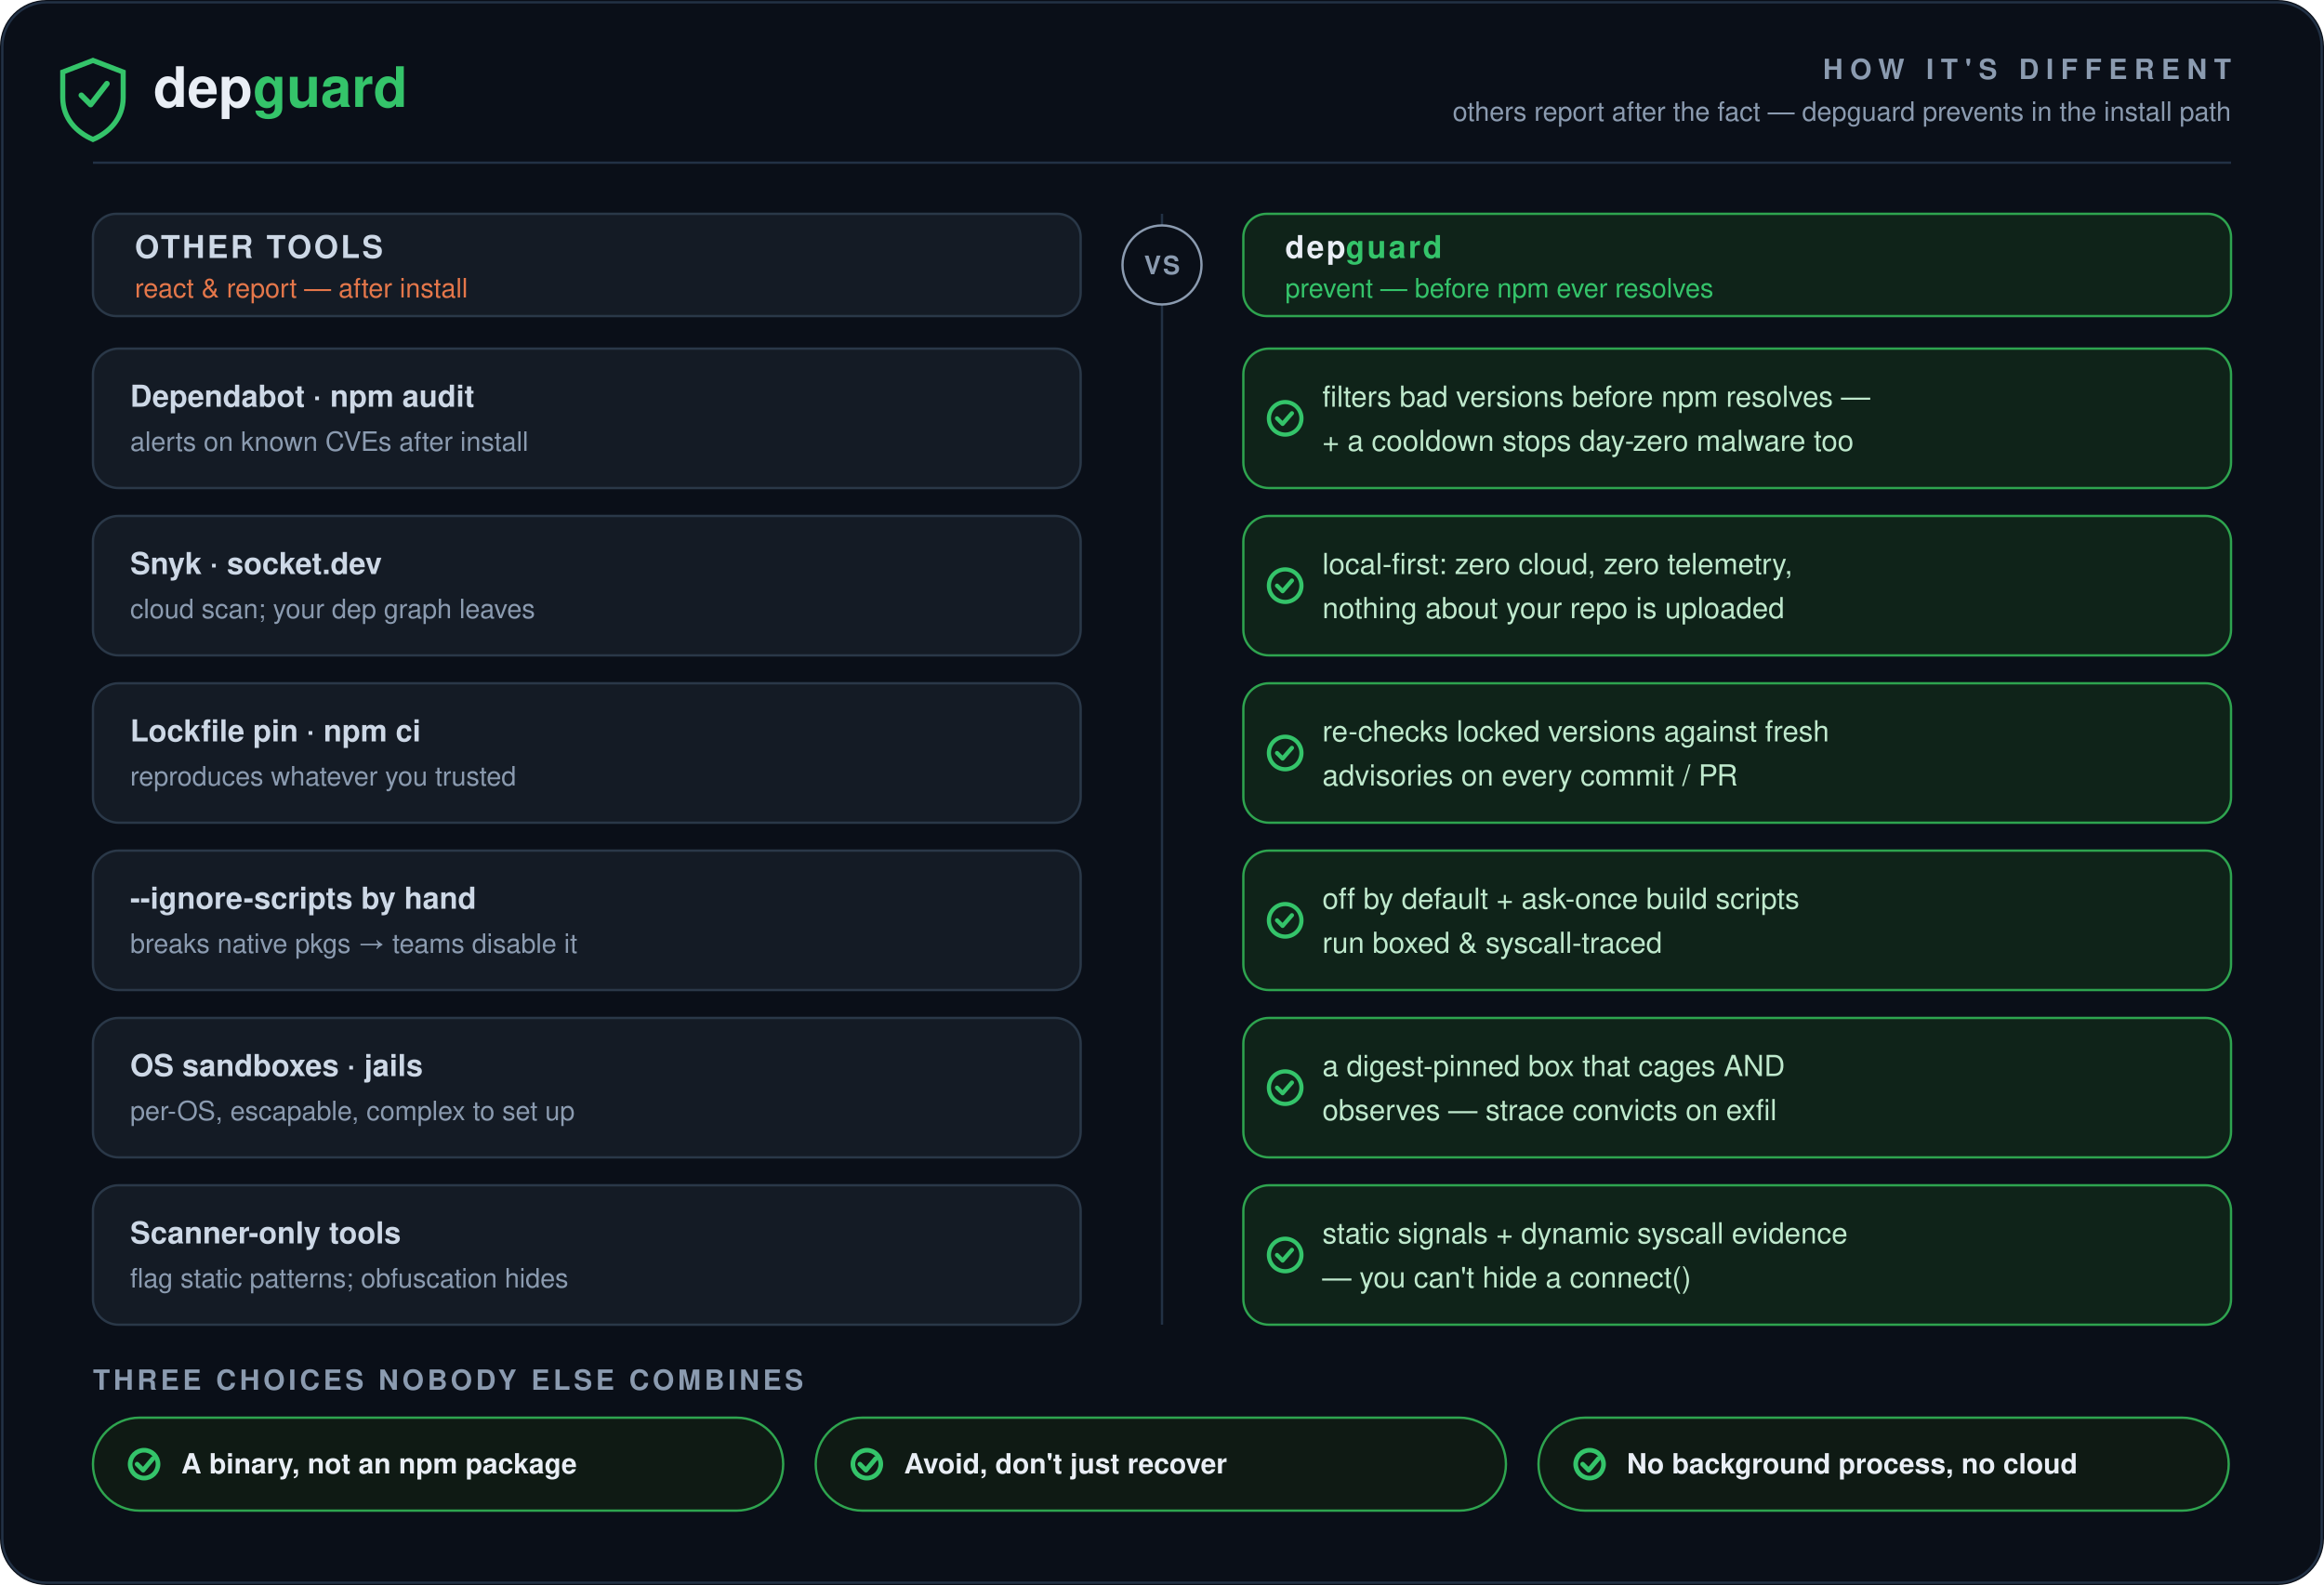
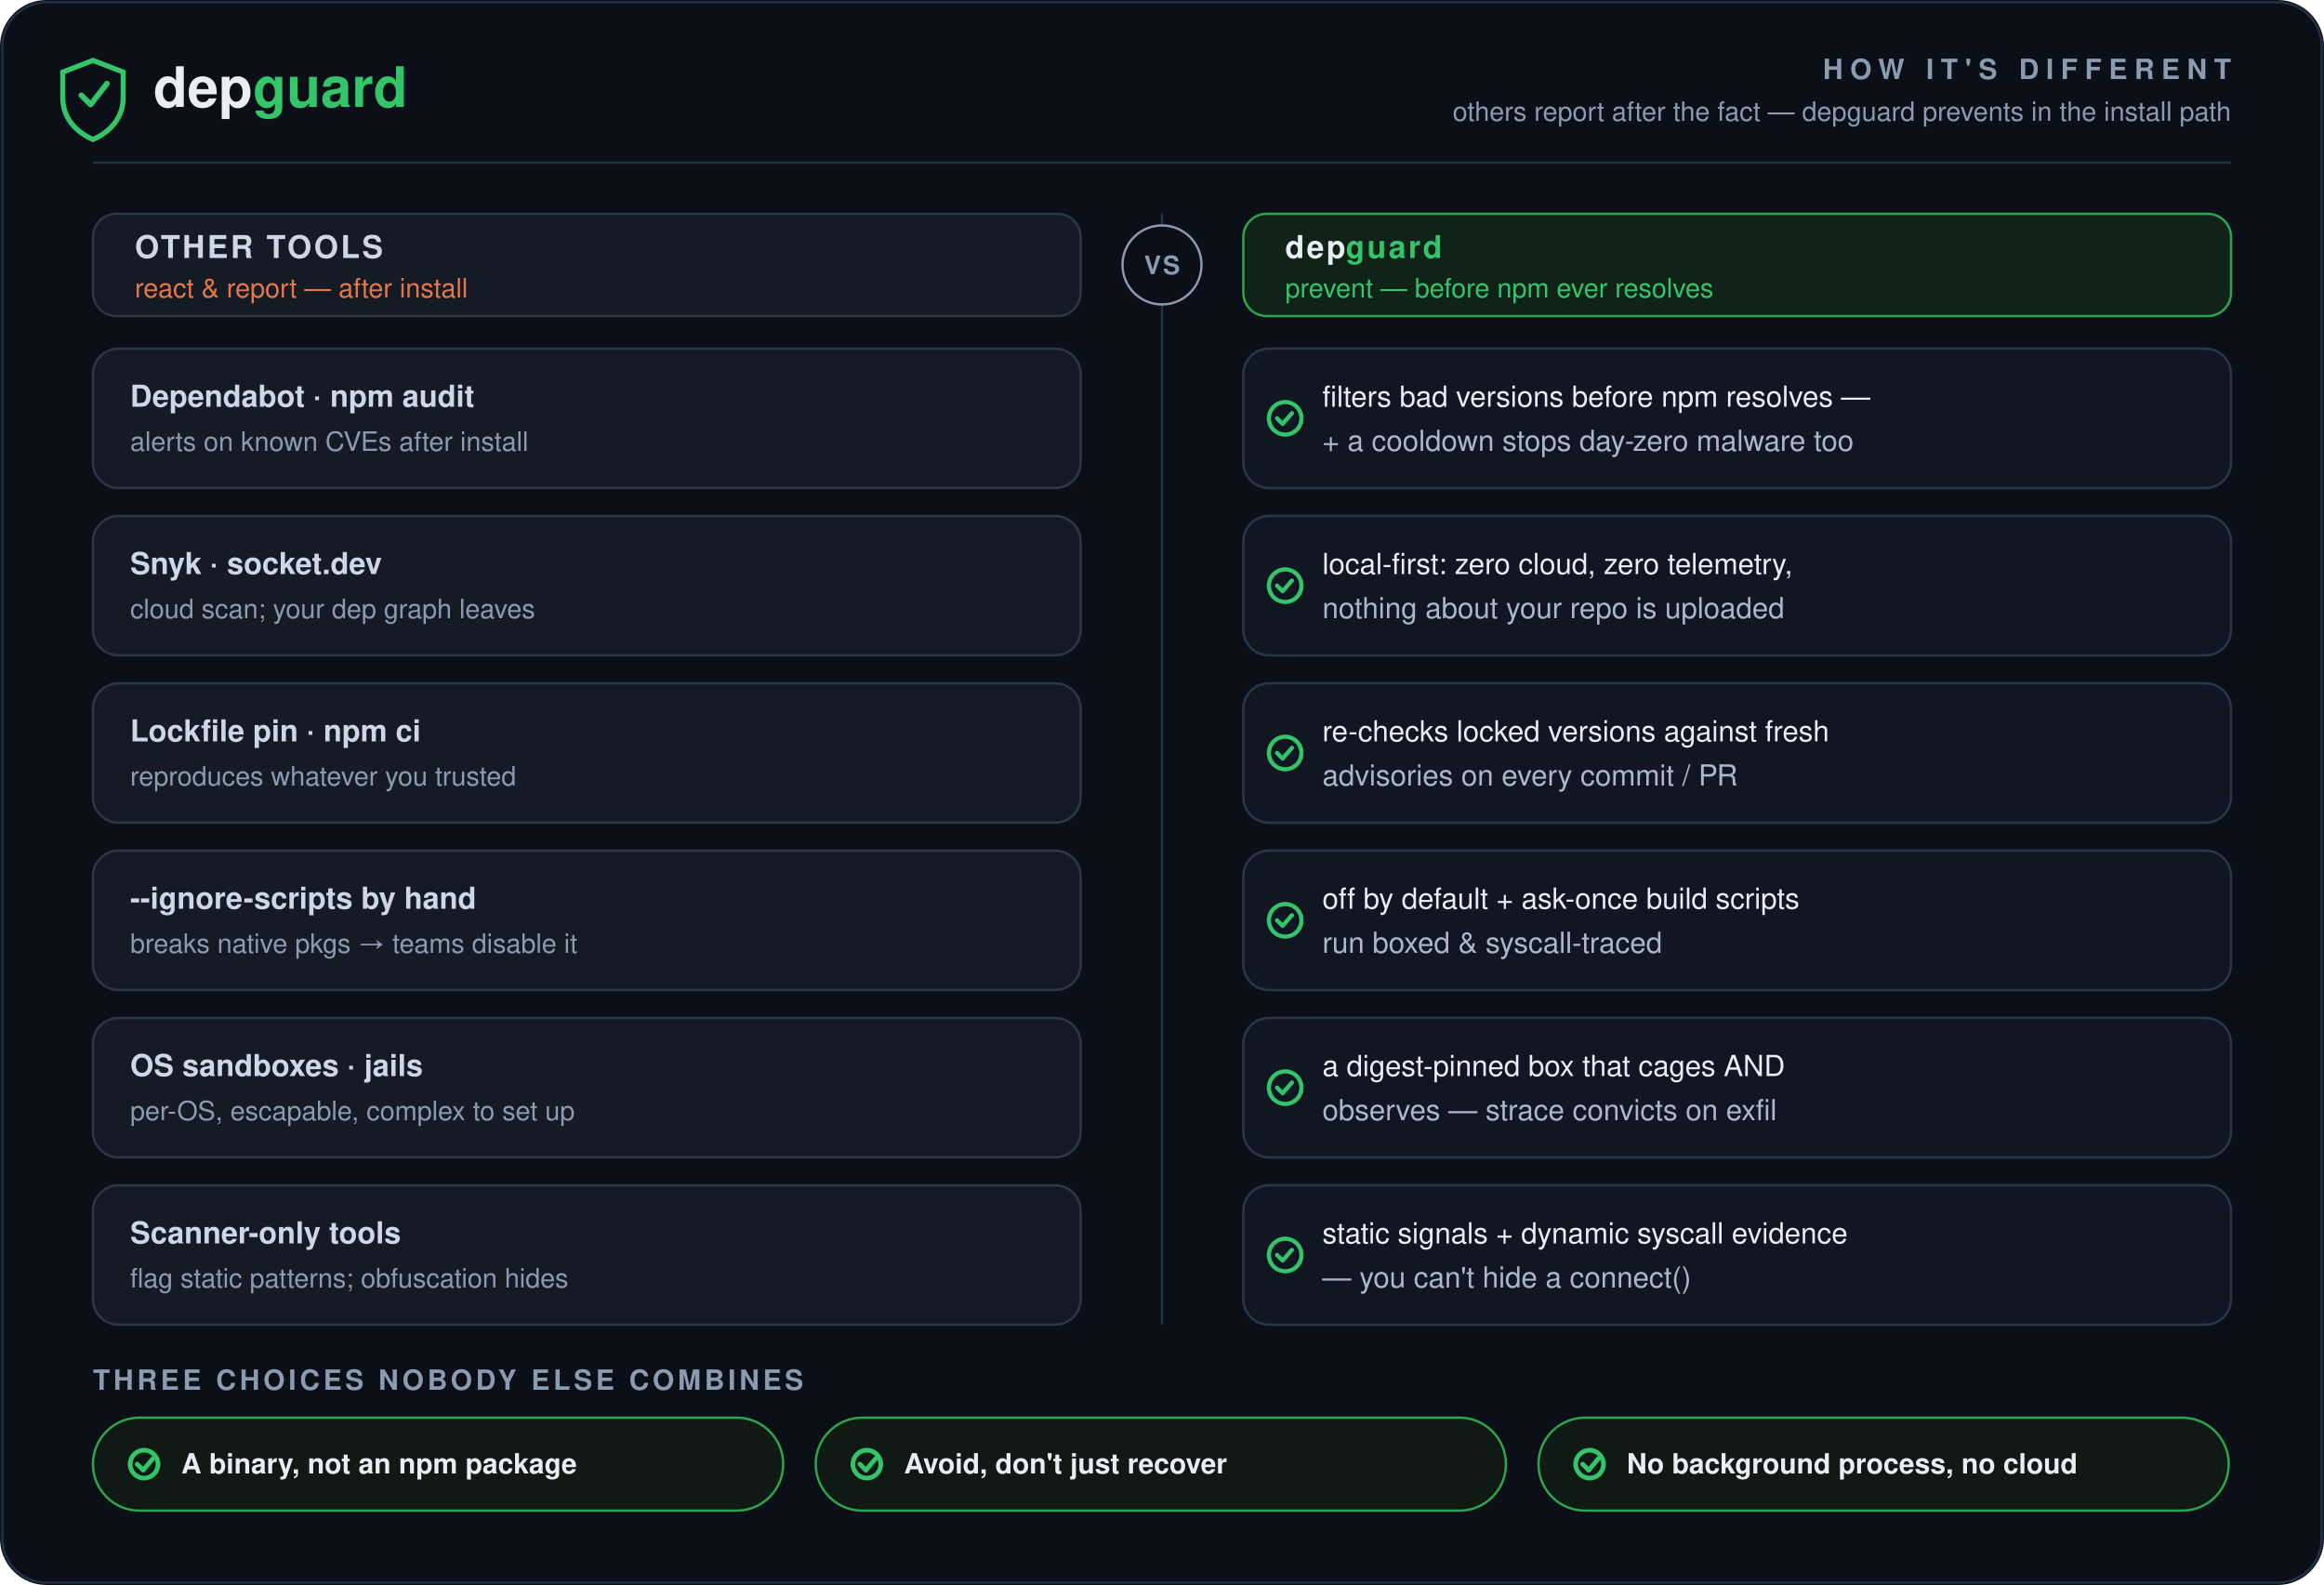
<svg xmlns="http://www.w3.org/2000/svg" width="1000" height="682" viewBox="0 0 1000 682" font-family="Segoe UI, Helvetica, Arial, sans-serif">
  <rect width="1000" height="682" rx="20" fill="#0a0f18" />
  <rect x="1" y="1" width="998" height="680" rx="19" fill="none" stroke="#223145" />
  <g transform="translate(40,40)">
    <path d="M0,-14 L13,-9 V2 C13,11 7,17 0,20 C-7,17 -13,11 -13,2 V-9 Z" fill="none" stroke="#34c46a" stroke-width="2.2" />
    <path d="M-5,1 L-1,5 L6,-4" fill="none" stroke="#34c46a" stroke-width="2.4" stroke-linecap="round" stroke-linejoin="round" />
  </g>
  <text x="66" y="46" fill="#e9eef5" font-size="24" font-weight="700">dep<tspan fill="#34c46a">guard</tspan>
  </text>
  <text x="960" y="34" text-anchor="end" fill="#8b9bb0" font-size="12" letter-spacing="3" font-weight="600">HOW IT'S DIFFERENT</text>
  <text x="960" y="52" text-anchor="end" fill="#8b9bb0" font-size="11.5">others report after the fact — depguard prevents in the install path</text>
  <line x1="40" y1="70" x2="960" y2="70" stroke="#223145" />
  <line x1="500" y1="92" x2="500" y2="570" stroke="#223145" />
  <rect x="40" y="92" width="425" height="44" rx="10" fill="#141b25" stroke="#2a3848" />
  <text x="58" y="111" fill="#cdd8e6" font-size="13.5" font-weight="700" letter-spacing="1">OTHER TOOLS</text>
  <text x="58" y="128" fill="#e5774a" font-size="11.5">react &amp; report — after install</text>
  <rect x="535" y="92" width="425" height="44" rx="10" fill="#0f2319" stroke="#2ea44f" />
  <text x="553" y="111" fill="#e9eef5" font-size="13.5" font-weight="700" letter-spacing="1">dep<tspan fill="#34c46a">guard</tspan>
  </text>
  <text x="553" y="128" fill="#34c46a" font-size="11.5">prevent — before npm ever resolves</text>
  <circle cx="500" cy="114" r="17" fill="#0a0f18" stroke="#8b9bb0" />
  <text x="500" y="118" text-anchor="middle" fill="#8b9bb0" font-size="11" font-weight="700" letter-spacing="1">VS</text>
  <rect x="40" y="150" width="425" height="60" rx="11" fill="#141b25" stroke="#2a3848" />
  <text x="56" y="175" fill="#cdd8e6" font-size="13" font-weight="700">Dependabot · npm audit</text>
  <text x="56" y="194" fill="#8b9bb0" font-size="11.5">alerts on known CVEs after install</text>
-   <rect x="535" y="150" width="425" height="60" rx="11" fill="#0f2319" stroke="#2ea44f" />
+   <rect x="535" y="150" width="425" height="60" rx="11" fill="#101722" stroke="#27384a" />
  <circle cx="553" cy="180.0" r="7" fill="none" stroke="#34c46a" stroke-width="1.8" />
  <path d="M549.5,180.0 l2.4,2.4 l4,-4.6" fill="none" stroke="#34c46a" stroke-width="1.8" stroke-linecap="round" stroke-linejoin="round" />
-   <text x="569" y="175" fill="#bfe9cd" font-size="12.5">filters bad versions before npm resolves —</text>
-   <text x="569" y="194" fill="#bfe9cd" font-size="12.5">+ a cooldown stops day-zero malware too</text>
+   <text x="569" y="175" fill="#e9eef5" font-size="12.5">filters bad versions before npm resolves —</text>
+   <text x="569" y="194" fill="#aab8c8" font-size="12.5">+ a cooldown stops day-zero malware too</text>
  <rect x="40" y="222" width="425" height="60" rx="11" fill="#141b25" stroke="#2a3848" />
  <text x="56" y="247" fill="#cdd8e6" font-size="13" font-weight="700">Snyk · socket.dev</text>
  <text x="56" y="266" fill="#8b9bb0" font-size="11.5">cloud scan; your dep graph leaves</text>
-   <rect x="535" y="222" width="425" height="60" rx="11" fill="#0f2319" stroke="#2ea44f" />
+   <rect x="535" y="222" width="425" height="60" rx="11" fill="#101722" stroke="#27384a" />
  <circle cx="553" cy="252.0" r="7" fill="none" stroke="#34c46a" stroke-width="1.8" />
  <path d="M549.5,252.0 l2.4,2.4 l4,-4.6" fill="none" stroke="#34c46a" stroke-width="1.8" stroke-linecap="round" stroke-linejoin="round" />
-   <text x="569" y="247" fill="#bfe9cd" font-size="12.5">local-first: zero cloud, zero telemetry,</text>
-   <text x="569" y="266" fill="#bfe9cd" font-size="12.5">nothing about your repo is uploaded</text>
+   <text x="569" y="247" fill="#e9eef5" font-size="12.5">local-first: zero cloud, zero telemetry,</text>
+   <text x="569" y="266" fill="#aab8c8" font-size="12.5">nothing about your repo is uploaded</text>
  <rect x="40" y="294" width="425" height="60" rx="11" fill="#141b25" stroke="#2a3848" />
  <text x="56" y="319" fill="#cdd8e6" font-size="13" font-weight="700">Lockfile pin · npm ci</text>
  <text x="56" y="338" fill="#8b9bb0" font-size="11.5">reproduces whatever you trusted</text>
-   <rect x="535" y="294" width="425" height="60" rx="11" fill="#0f2319" stroke="#2ea44f" />
+   <rect x="535" y="294" width="425" height="60" rx="11" fill="#101722" stroke="#27384a" />
  <circle cx="553" cy="324.0" r="7" fill="none" stroke="#34c46a" stroke-width="1.8" />
  <path d="M549.5,324.0 l2.4,2.4 l4,-4.6" fill="none" stroke="#34c46a" stroke-width="1.8" stroke-linecap="round" stroke-linejoin="round" />
-   <text x="569" y="319" fill="#bfe9cd" font-size="12.5">re-checks locked versions against fresh</text>
-   <text x="569" y="338" fill="#bfe9cd" font-size="12.5">advisories on every commit / PR</text>
+   <text x="569" y="319" fill="#e9eef5" font-size="12.5">re-checks locked versions against fresh</text>
+   <text x="569" y="338" fill="#aab8c8" font-size="12.5">advisories on every commit / PR</text>
  <rect x="40" y="366" width="425" height="60" rx="11" fill="#141b25" stroke="#2a3848" />
  <text x="56" y="391" fill="#cdd8e6" font-size="13" font-weight="700">--ignore-scripts by hand</text>
  <text x="56" y="410" fill="#8b9bb0" font-size="11.5">breaks native pkgs → teams disable it</text>
-   <rect x="535" y="366" width="425" height="60" rx="11" fill="#0f2319" stroke="#2ea44f" />
+   <rect x="535" y="366" width="425" height="60" rx="11" fill="#101722" stroke="#27384a" />
  <circle cx="553" cy="396.0" r="7" fill="none" stroke="#34c46a" stroke-width="1.8" />
  <path d="M549.5,396.0 l2.4,2.4 l4,-4.6" fill="none" stroke="#34c46a" stroke-width="1.8" stroke-linecap="round" stroke-linejoin="round" />
-   <text x="569" y="391" fill="#bfe9cd" font-size="12.5">off by default + ask-once build scripts</text>
-   <text x="569" y="410" fill="#bfe9cd" font-size="12.5">run boxed &amp; syscall-traced</text>
+   <text x="569" y="391" fill="#e9eef5" font-size="12.5">off by default + ask-once build scripts</text>
+   <text x="569" y="410" fill="#aab8c8" font-size="12.5">run boxed &amp; syscall-traced</text>
  <rect x="40" y="438" width="425" height="60" rx="11" fill="#141b25" stroke="#2a3848" />
  <text x="56" y="463" fill="#cdd8e6" font-size="13" font-weight="700">OS sandboxes · jails</text>
  <text x="56" y="482" fill="#8b9bb0" font-size="11.5">per-OS, escapable, complex to set up</text>
-   <rect x="535" y="438" width="425" height="60" rx="11" fill="#0f2319" stroke="#2ea44f" />
+   <rect x="535" y="438" width="425" height="60" rx="11" fill="#101722" stroke="#27384a" />
  <circle cx="553" cy="468.0" r="7" fill="none" stroke="#34c46a" stroke-width="1.8" />
  <path d="M549.5,468.0 l2.4,2.4 l4,-4.6" fill="none" stroke="#34c46a" stroke-width="1.8" stroke-linecap="round" stroke-linejoin="round" />
-   <text x="569" y="463" fill="#bfe9cd" font-size="12.5">a digest-pinned box that cages AND</text>
-   <text x="569" y="482" fill="#bfe9cd" font-size="12.5">observes — strace convicts on exfil</text>
+   <text x="569" y="463" fill="#e9eef5" font-size="12.5">a digest-pinned box that cages AND</text>
+   <text x="569" y="482" fill="#aab8c8" font-size="12.5">observes — strace convicts on exfil</text>
  <rect x="40" y="510" width="425" height="60" rx="11" fill="#141b25" stroke="#2a3848" />
  <text x="56" y="535" fill="#cdd8e6" font-size="13" font-weight="700">Scanner-only tools</text>
  <text x="56" y="554" fill="#8b9bb0" font-size="11.5">flag static patterns; obfuscation hides</text>
-   <rect x="535" y="510" width="425" height="60" rx="11" fill="#0f2319" stroke="#2ea44f" />
+   <rect x="535" y="510" width="425" height="60" rx="11" fill="#101722" stroke="#27384a" />
  <circle cx="553" cy="540.0" r="7" fill="none" stroke="#34c46a" stroke-width="1.8" />
  <path d="M549.5,540.0 l2.4,2.4 l4,-4.6" fill="none" stroke="#34c46a" stroke-width="1.8" stroke-linecap="round" stroke-linejoin="round" />
-   <text x="569" y="535" fill="#bfe9cd" font-size="12.5">static signals + dynamic syscall evidence</text>
-   <text x="569" y="554" fill="#bfe9cd" font-size="12.5">— you can't hide a connect()</text>
+   <text x="569" y="535" fill="#e9eef5" font-size="12.5">static signals + dynamic syscall evidence</text>
+   <text x="569" y="554" fill="#aab8c8" font-size="12.5">— you can't hide a connect()</text>
  <text x="40" y="598" fill="#8b9bb0" font-size="12" font-weight="600" letter-spacing="1.5">THREE CHOICES NOBODY ELSE COMBINES</text>
  <rect x="40" y="610" width="297" height="40" rx="20" fill="#0f1a14" stroke="#2ea44f" />
  <circle cx="62" cy="630" r="6" fill="none" stroke="#34c46a" stroke-width="2" />
  <path d="M59,630 l2.6,2.6 l4.2,-5" fill="none" stroke="#34c46a" stroke-width="2" stroke-linecap="round" stroke-linejoin="round" />
  <text x="78" y="634" fill="#e9eef5" font-size="12" font-weight="600">A binary, not an npm package</text>
  <rect x="351" y="610" width="297" height="40" rx="20" fill="#0f1a14" stroke="#2ea44f" />
  <circle cx="373" cy="630" r="6" fill="none" stroke="#34c46a" stroke-width="2" />
  <path d="M370,630 l2.6,2.6 l4.2,-5" fill="none" stroke="#34c46a" stroke-width="2" stroke-linecap="round" stroke-linejoin="round" />
  <text x="389" y="634" fill="#e9eef5" font-size="12" font-weight="600">Avoid, don't just recover</text>
  <rect x="662" y="610" width="297" height="40" rx="20" fill="#0f1a14" stroke="#2ea44f" />
  <circle cx="684" cy="630" r="6" fill="none" stroke="#34c46a" stroke-width="2" />
  <path d="M681,630 l2.6,2.6 l4.2,-5" fill="none" stroke="#34c46a" stroke-width="2" stroke-linecap="round" stroke-linejoin="round" />
  <text x="700" y="634" fill="#e9eef5" font-size="12" font-weight="600">No background process, no cloud</text>
</svg>
